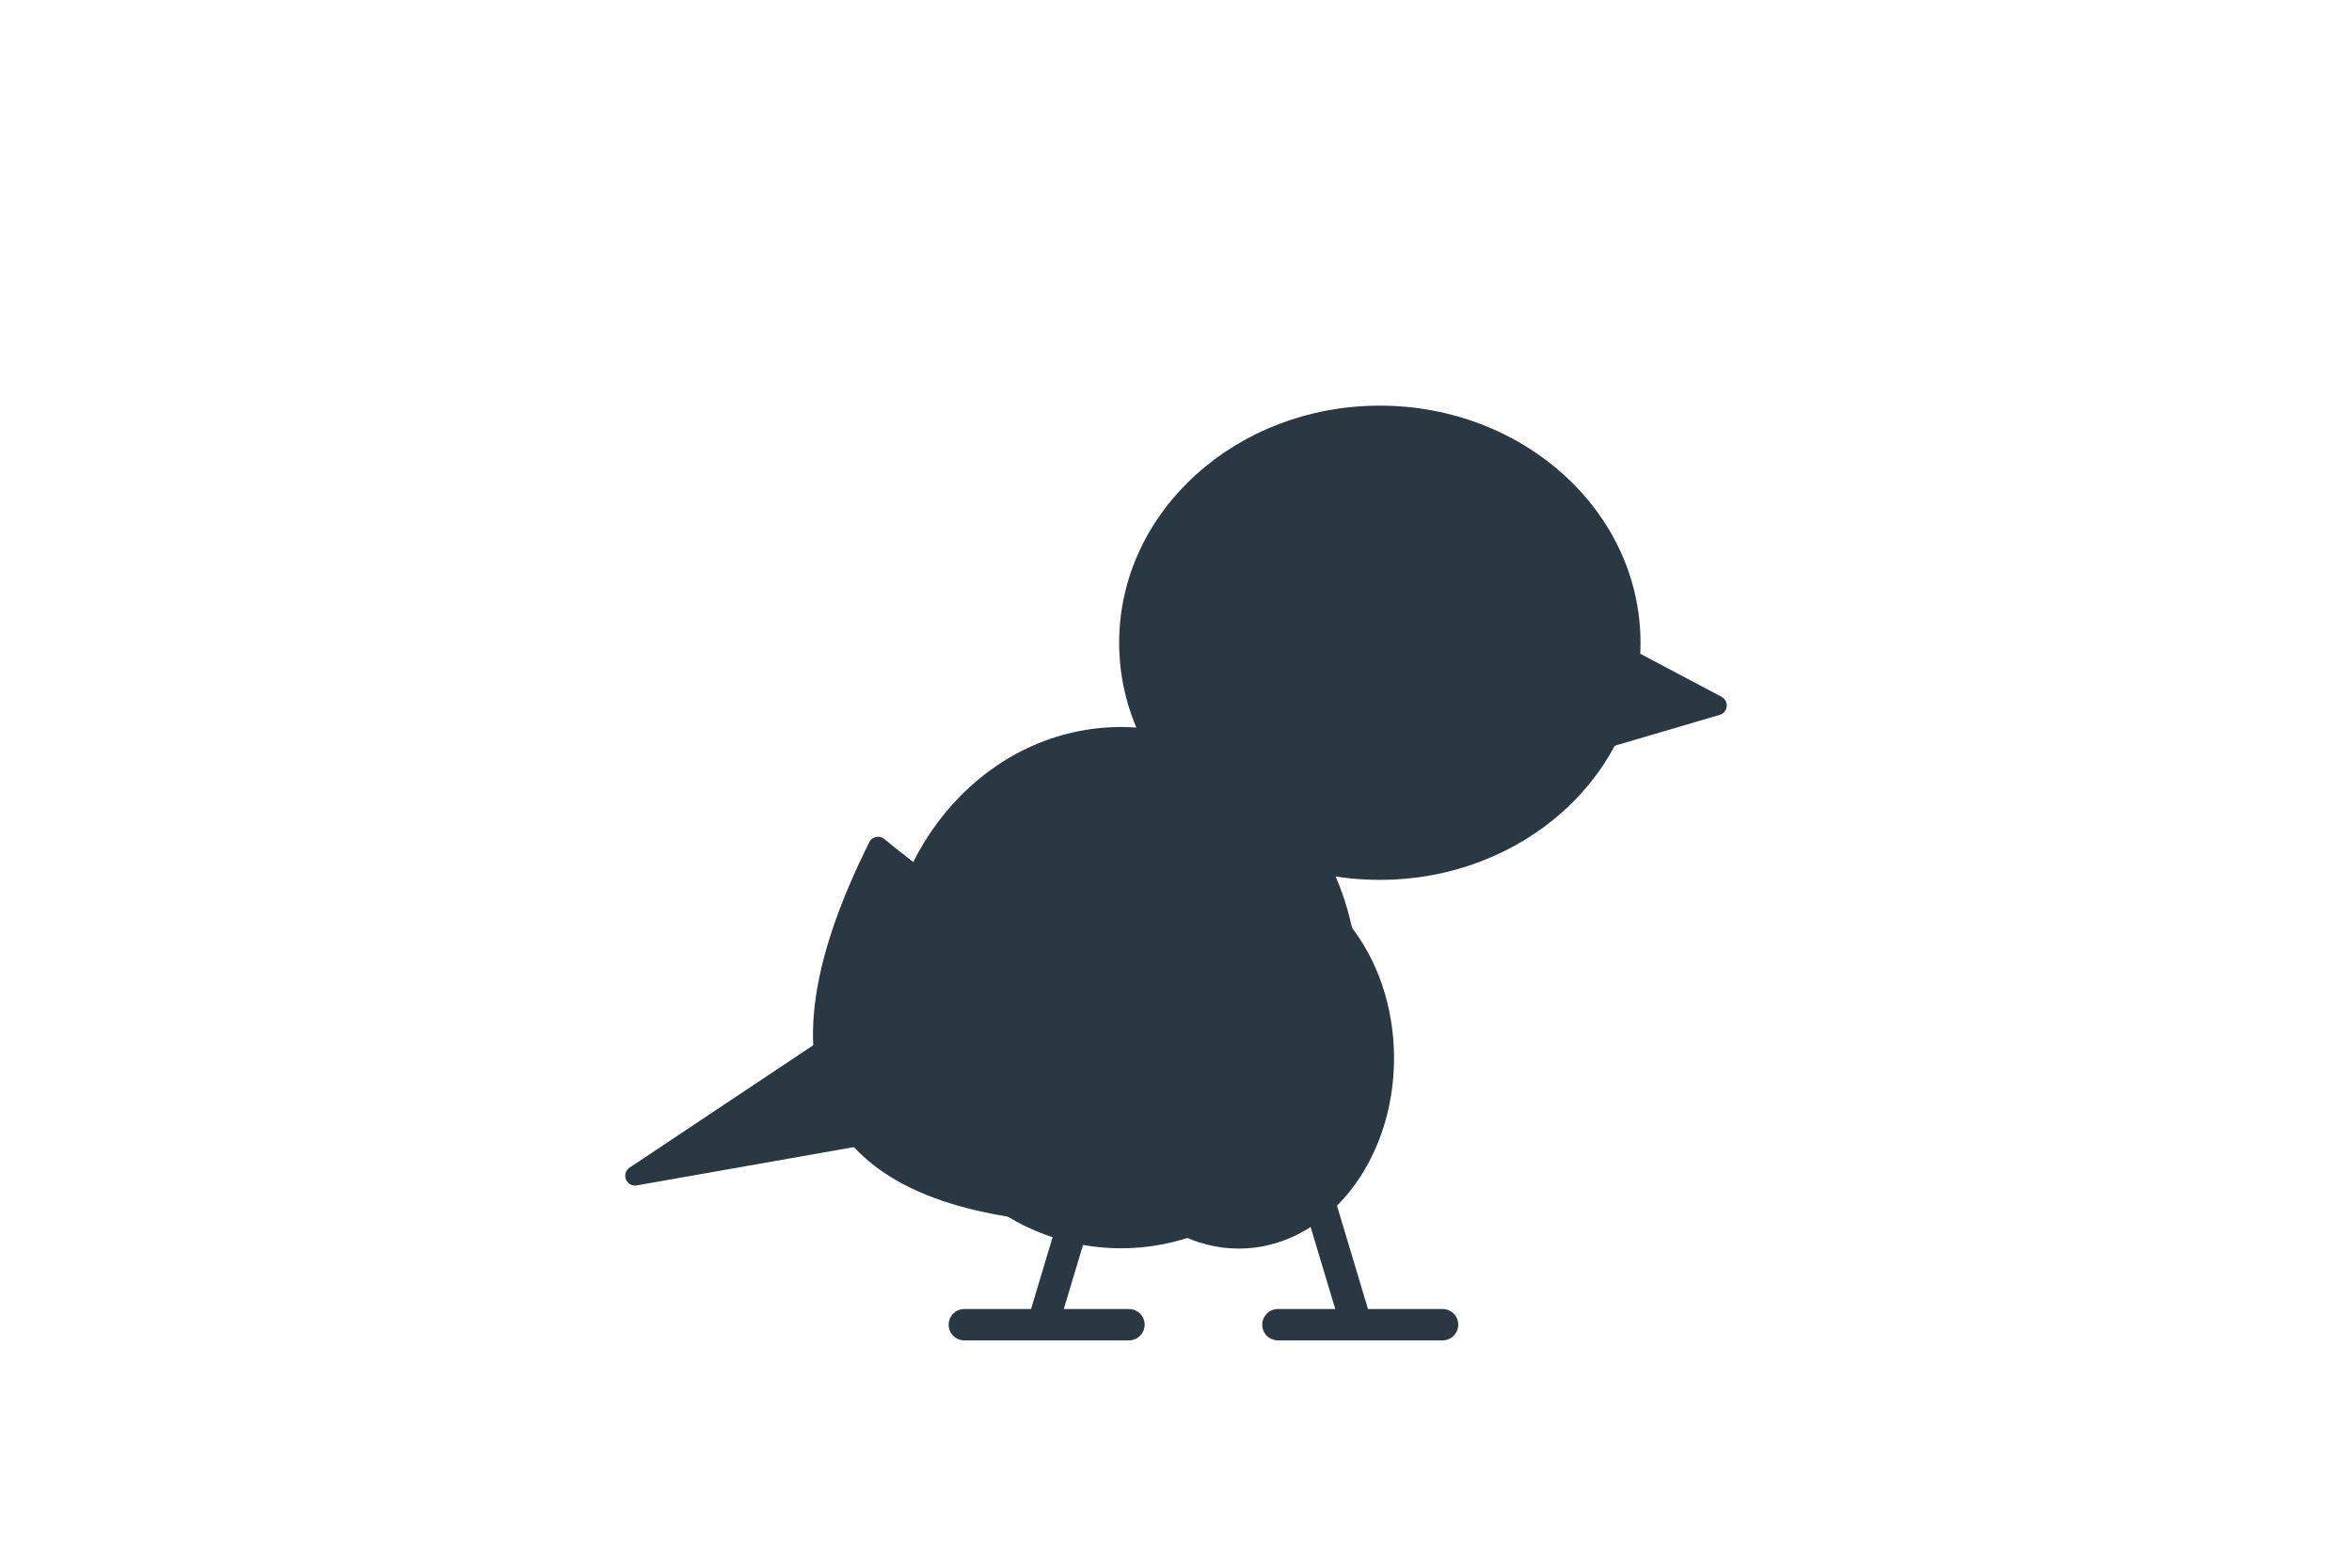
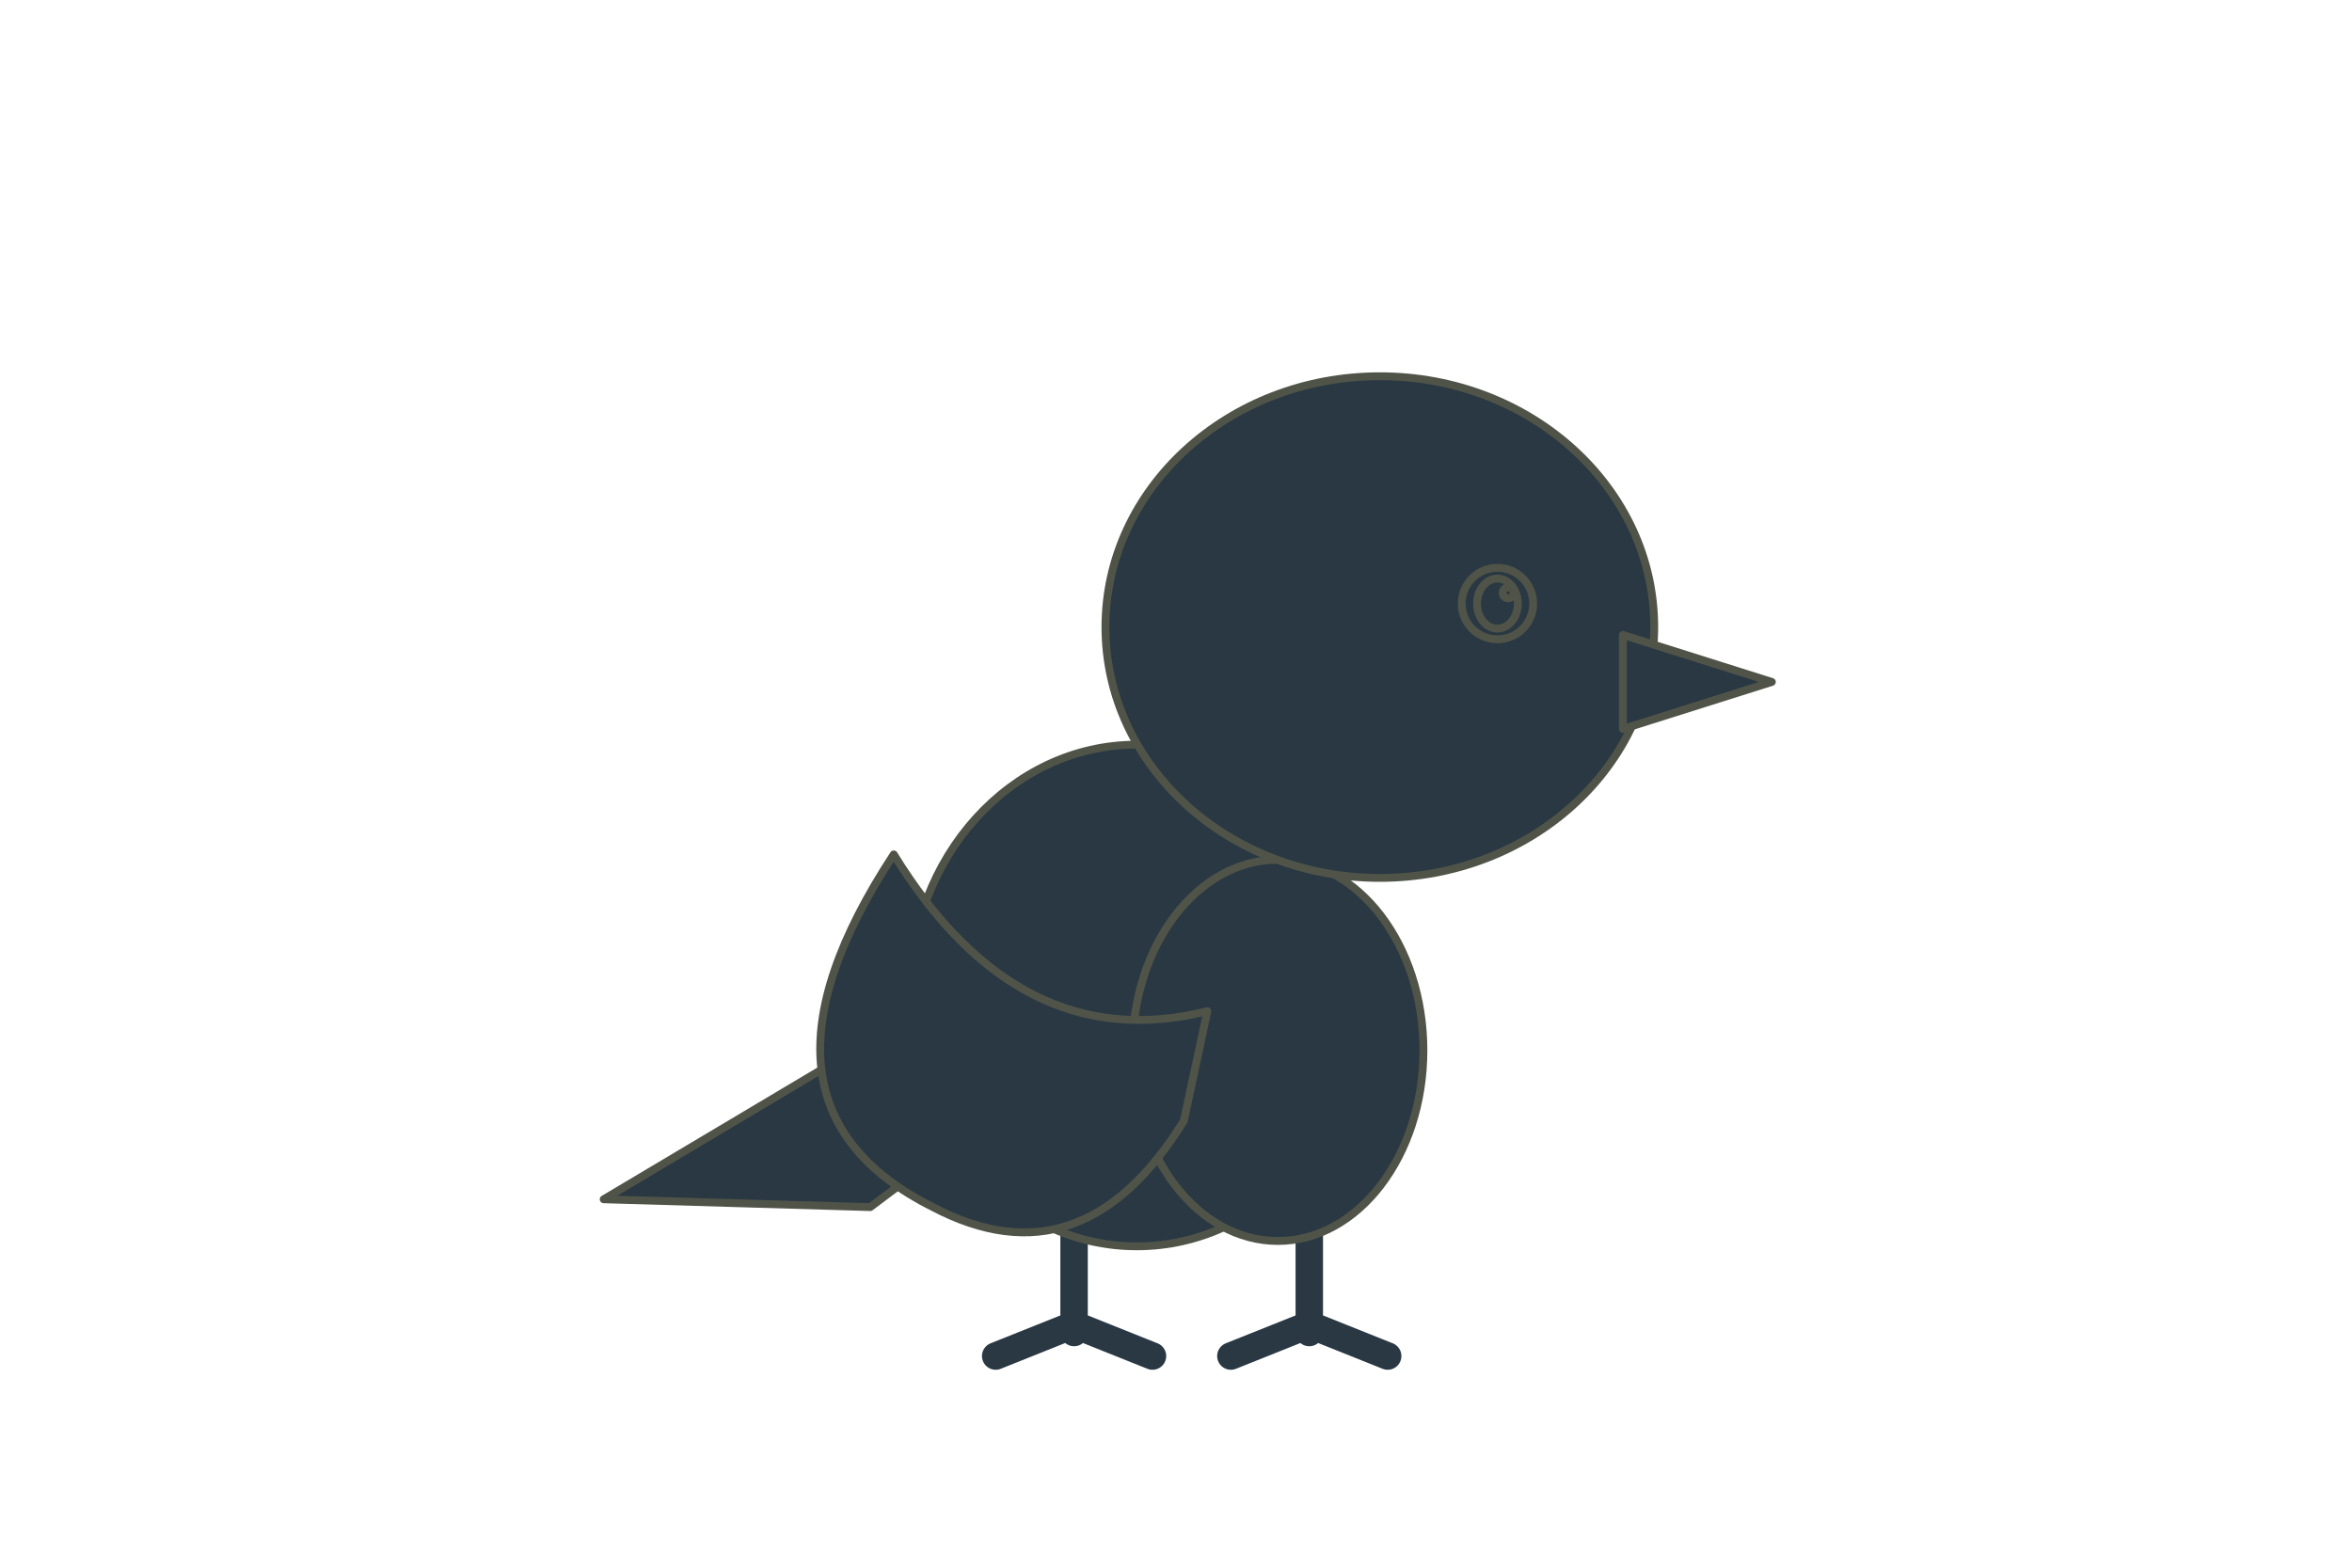
<svg xmlns="http://www.w3.org/2000/svg" viewBox="0 0 300 200">
-   <g stroke="#293843" stroke-width="2.5" stroke-linejoin="round" stroke-linecap="round">
-     <path d="m120 124-39 26 51-9 20-42Z" fill="#293843" />
-     <path d="m139 149-6 20m-10 0h21m23-20 6 20m-10 0h21" fill="none" stroke="#293843" stroke-width="4" />
-     <ellipse cx="143" cy="126" rx="29" ry="32" fill="#293843" />
-     <ellipse cx="158" cy="135" rx="18.56" ry="23.04" fill="#293843" />
-     <ellipse cx="176" cy="82" rx="32" ry="29" fill="#293843" />
-     <path d="M202 81 219 90 202 95Z" fill="#293843" />
-     <path d="M112 108Q89 154 141 155Q164 151 166 124Q141 132 112 108Z" fill="#293843" />
-     <path d="m155 73 40-4" fill="none" stroke="#293843" stroke-width="4" />
-     <ellipse cx="187" cy="76" rx="5.5" ry="6" fill="#293843" />
-     <ellipse cx="188" cy="75" rx="2" ry="2" fill="#293843" />
+   <defs>
+     <filter id="paper">
+       <feTurbulence type="fractalNoise" baseFrequency=".65" numOctaves="3" stitchTiles="stitch" />
+       <feColorMatrix type="saturate" values="0" />
+     </filter>
+   </defs>
+   <g stroke="#505448" stroke-width="1" stroke-linejoin="round" stroke-linecap="round">
+     <path d="M119 128 77 153 111 154 131 139Z" fill="#293843" data-part="tail" />
+     <path d="M137 152v18m-10 3 10-4 10 4m20-21v18m-10 3 10-4 10 4" fill="none" stroke="#293843" stroke-width="3.5" data-part="feet" />
+     <ellipse cx="145" cy="127" rx="29" ry="32" fill="#293843" />
+     <ellipse cx="163" cy="134" rx="18.56" ry="24.32" fill="#293843" />
+     <ellipse cx="176" cy="80" rx="35" ry="32" fill="#293843" />
+     <path d="M151 72Q177 65 204 69" fill="none" stroke="#293843" stroke-width="4" />
+     <path d="M114 109Q93 141 119 154Q138 164 151 143L154 129Q130 135 114 109Z" fill="#293843" data-part="wing" />
+     <g data-part="eye">
+       <ellipse cx="191" cy="77" rx="4.56" ry="4.56" fill="#293843" />
+       <ellipse cx="191" cy="77" rx="2.599" ry="3.192" fill="#293843" />
+       <ellipse cx="192.368" cy="75.632" rx="0.7" ry="0.7" fill="#293843" />
+     </g>
+     <path d="M207 81 226 87 207 93Z" fill="#293843" data-part="beak" />
  </g>
</svg>
